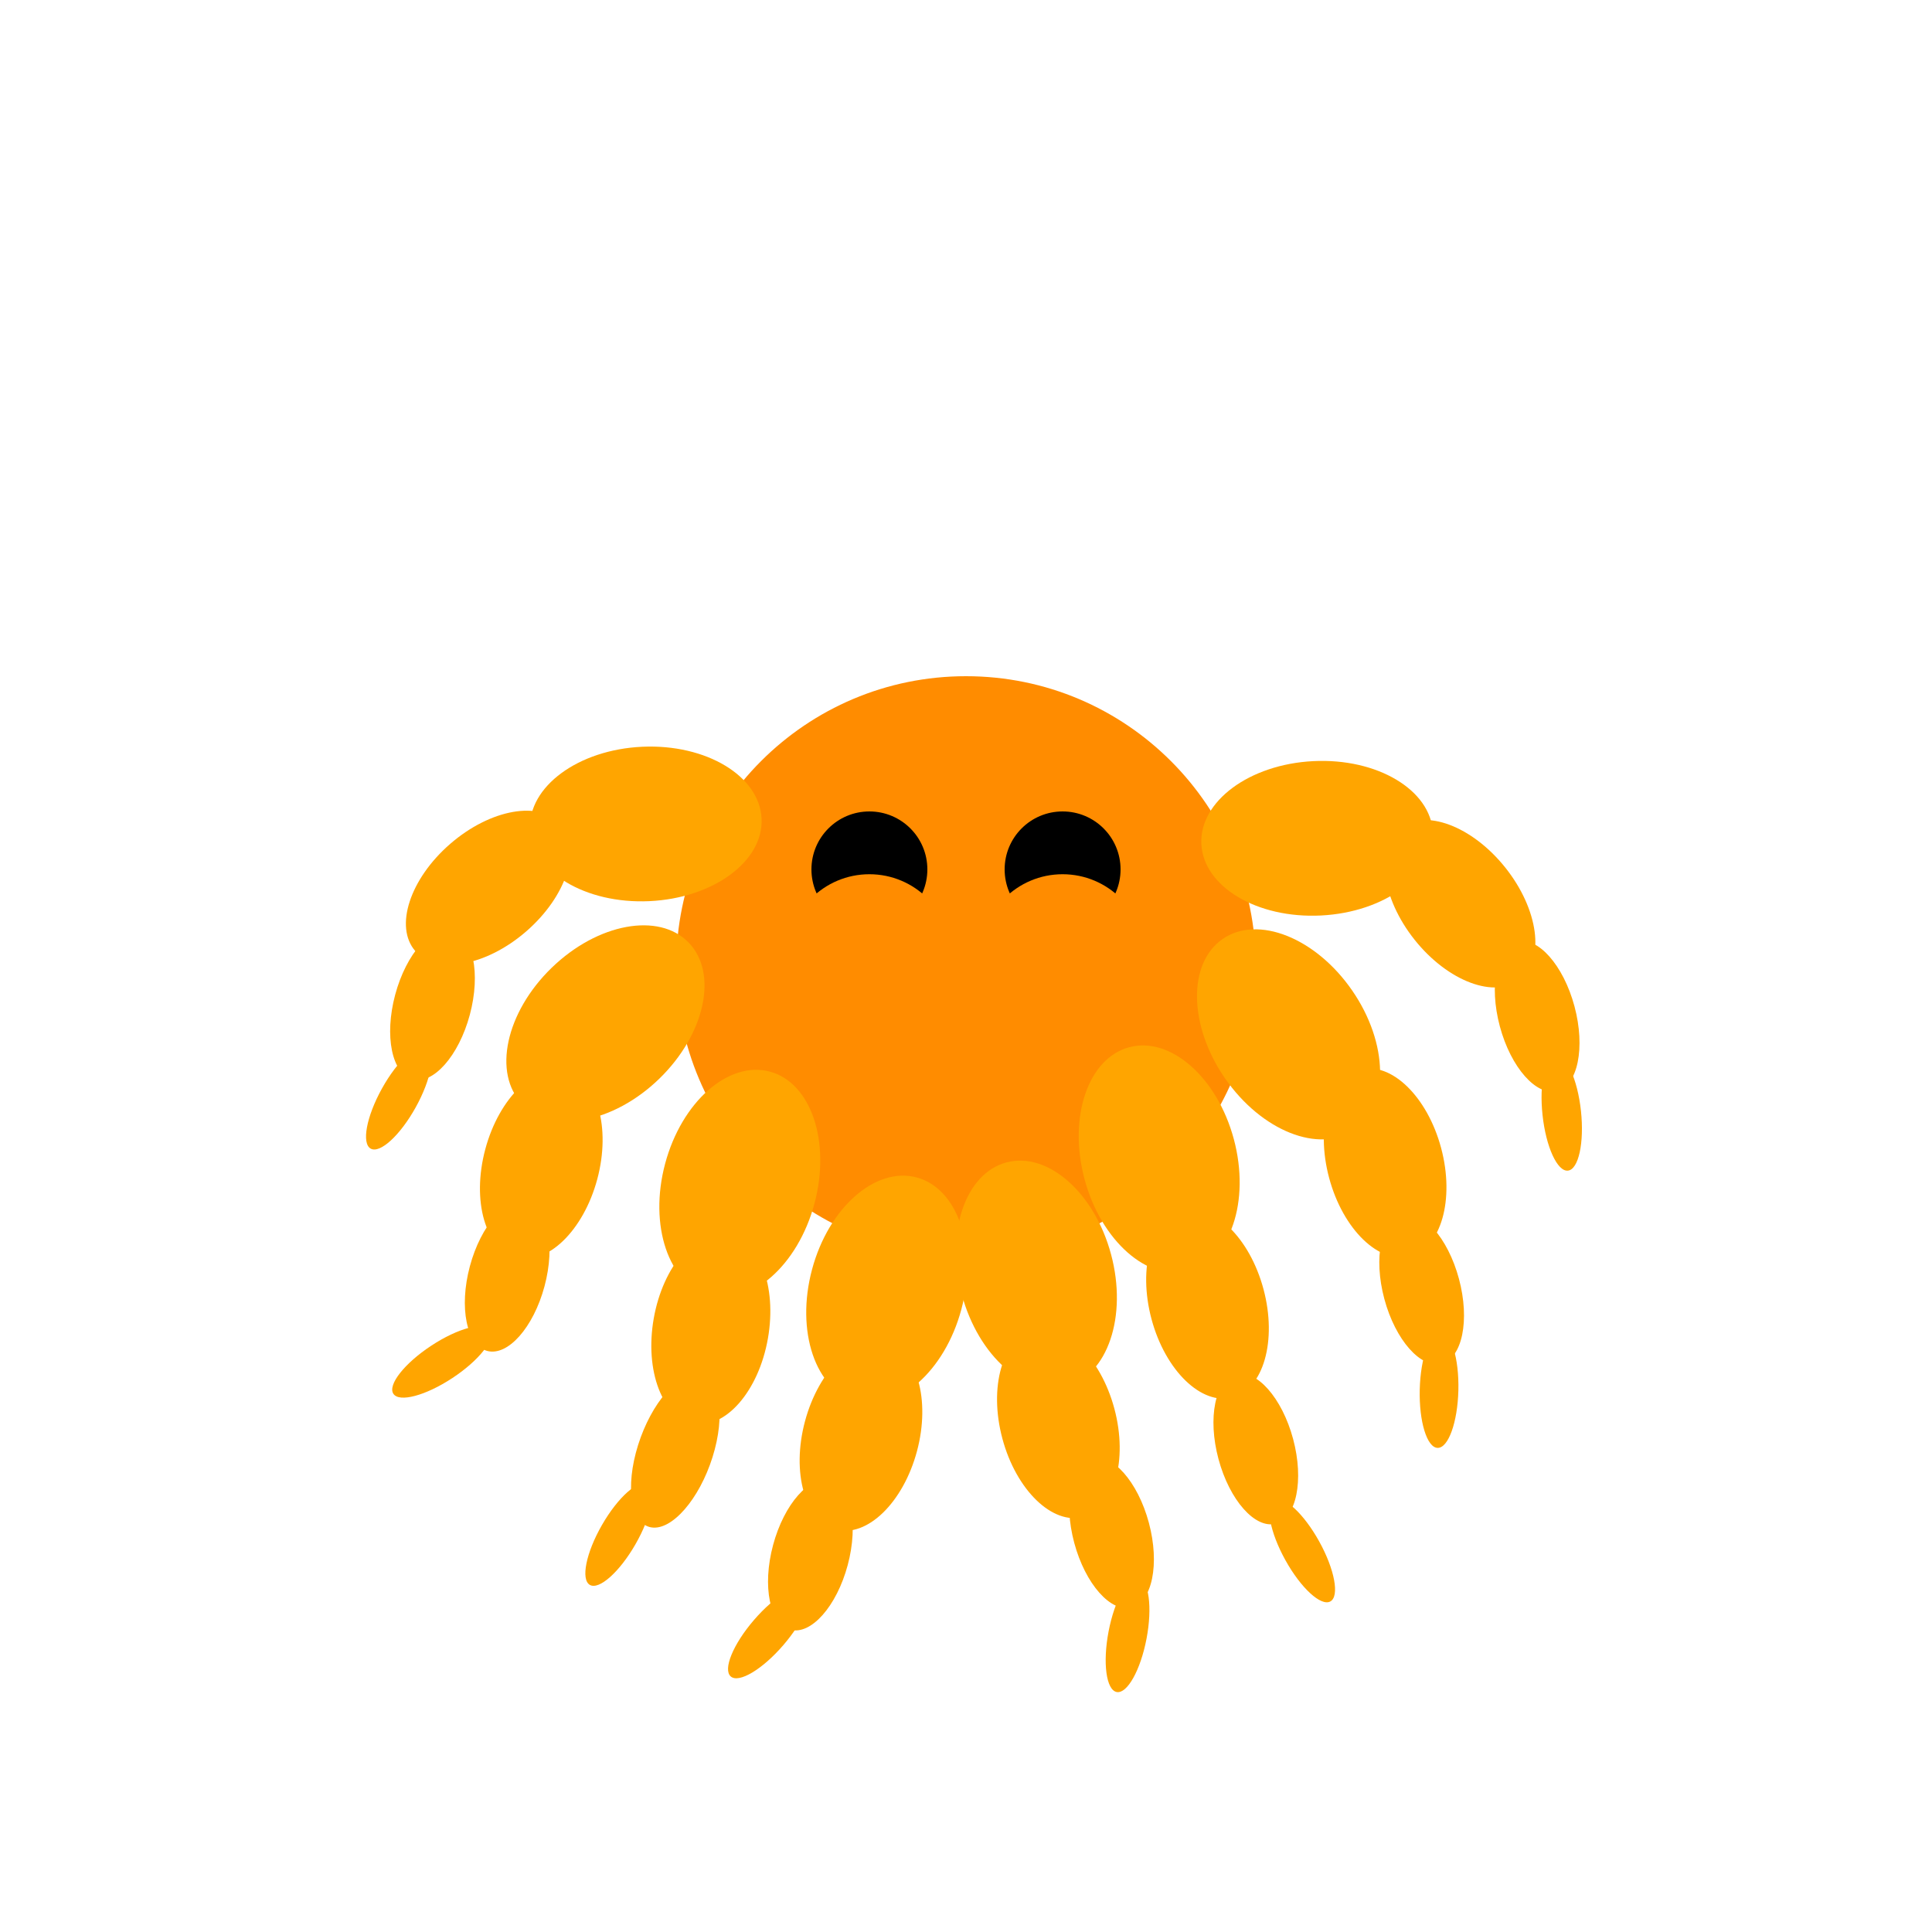
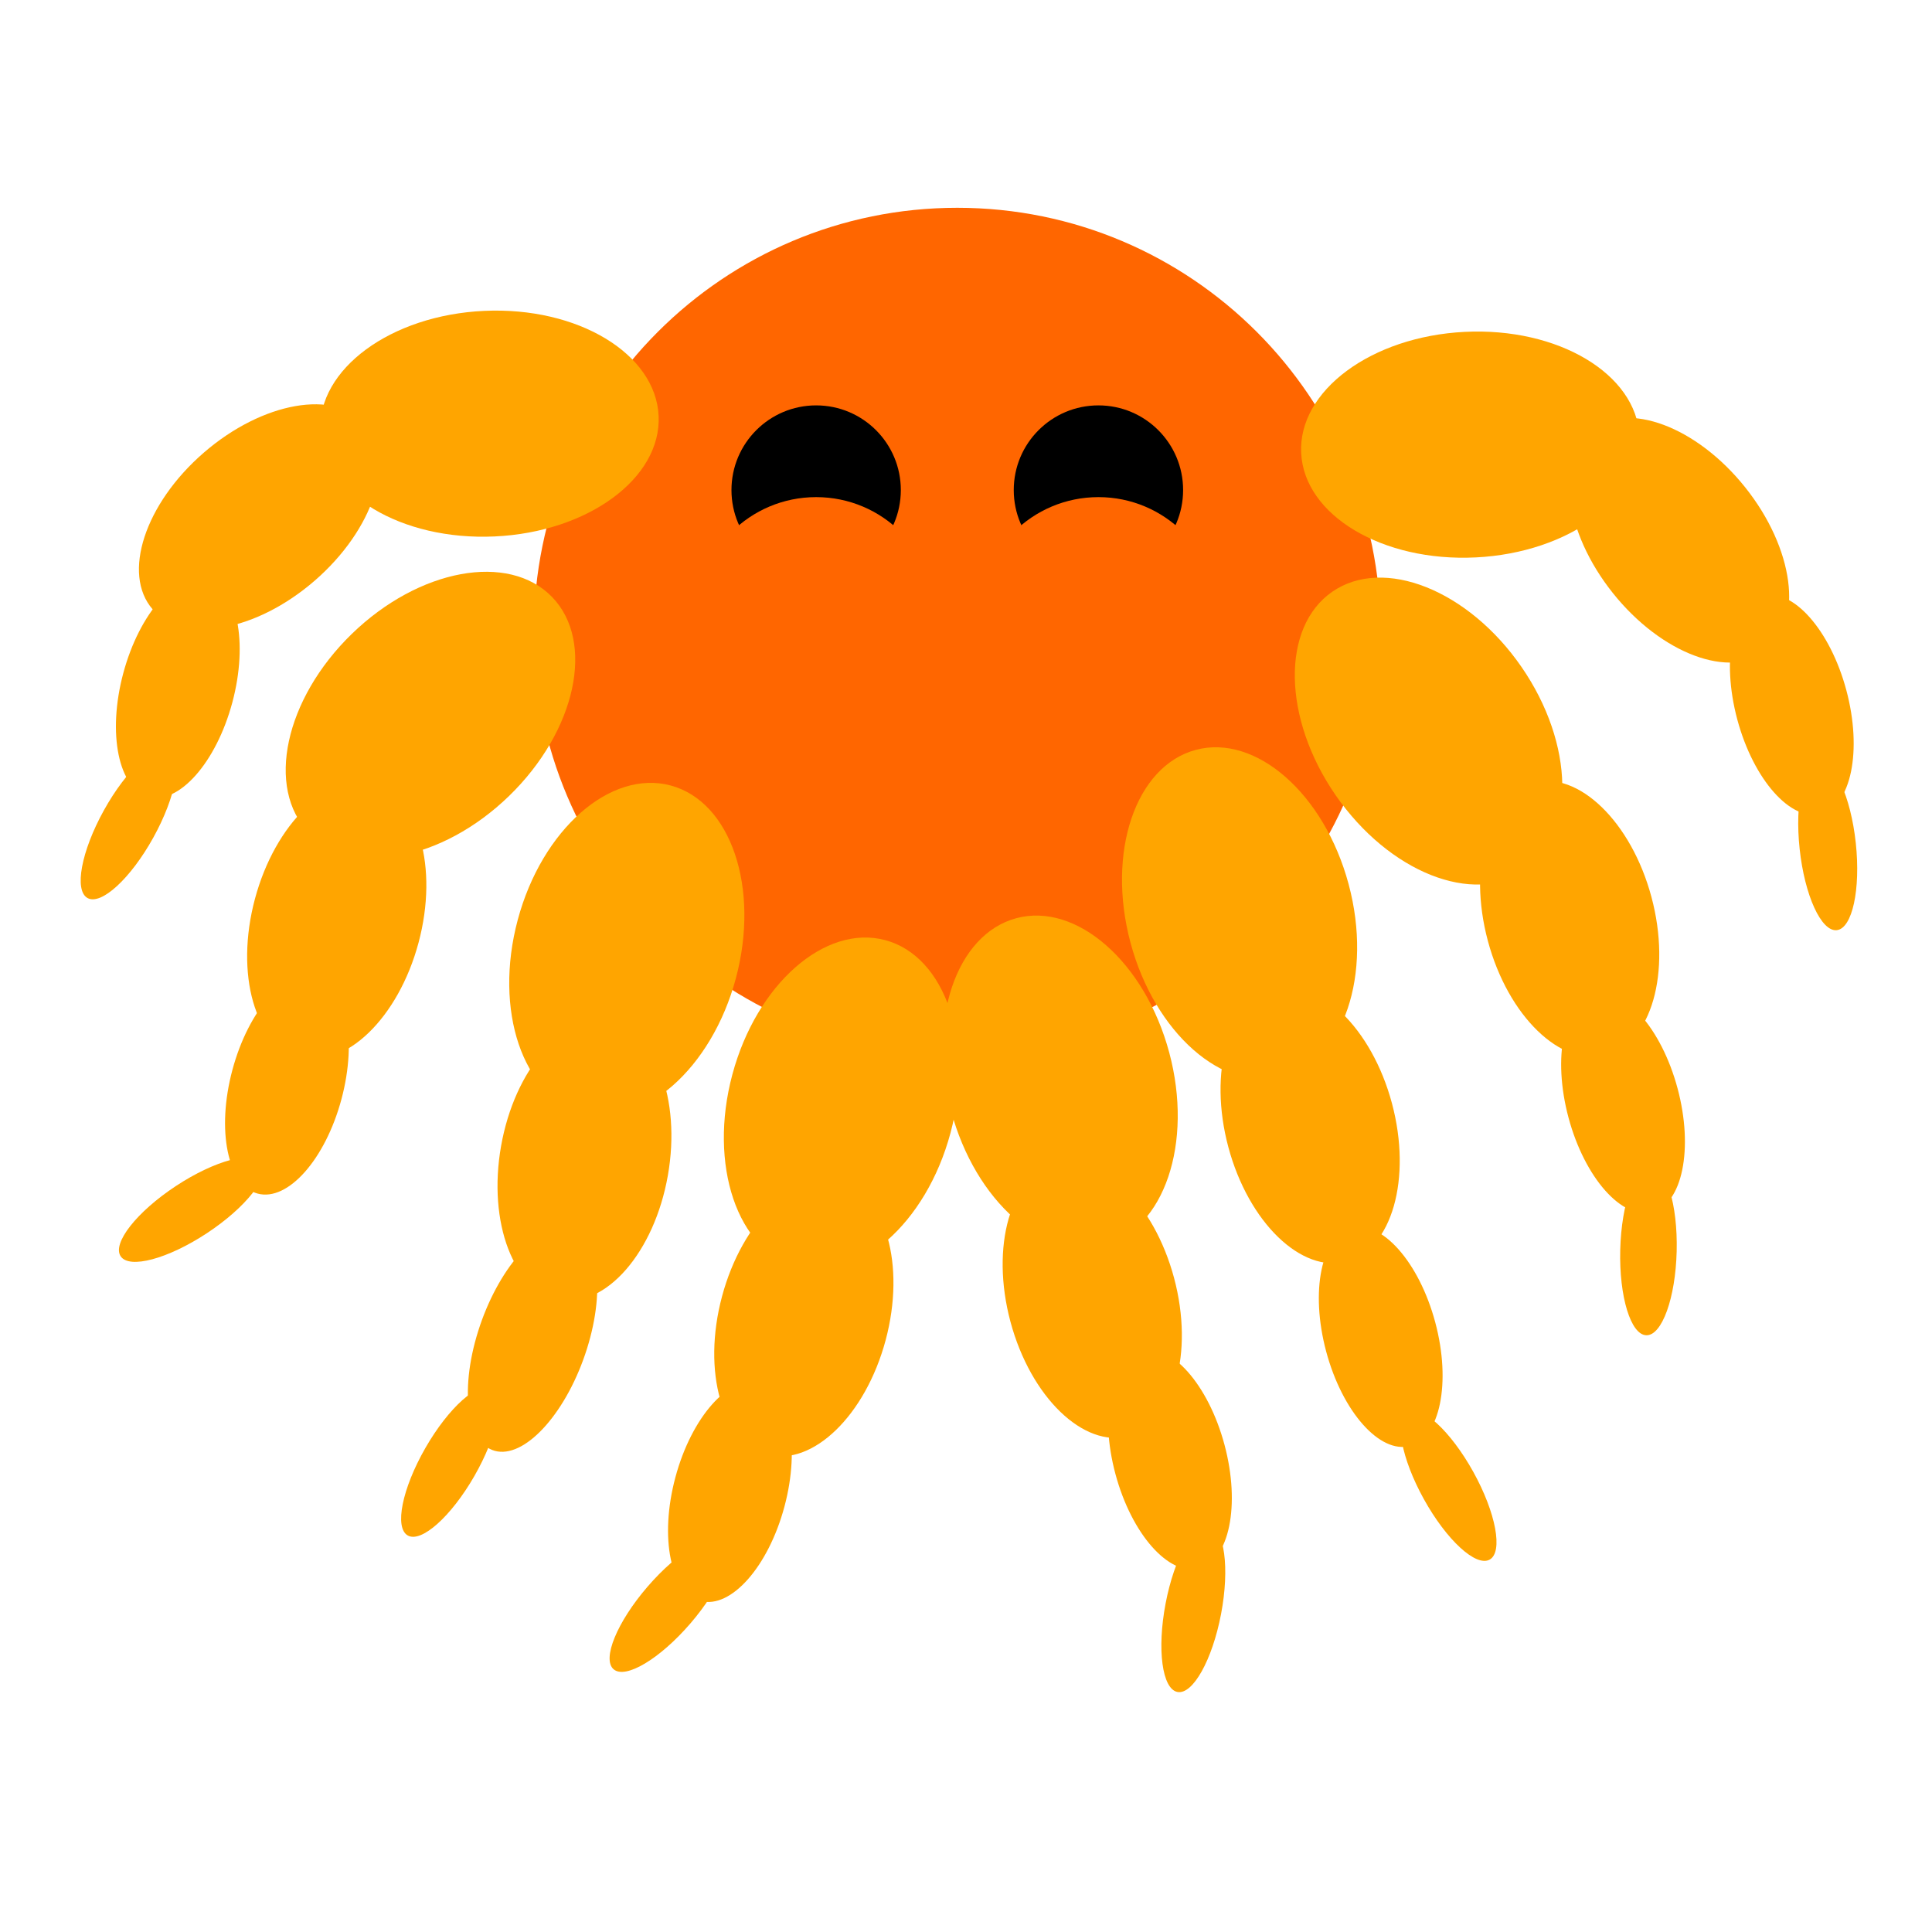
<svg xmlns="http://www.w3.org/2000/svg" width="200" height="200" version="1.1" id="svg58">
  <defs id="defs62" />
-   <circle cx="100" cy="100" r="30" fill="darkorange" id="circle2" />
-   <g id="g346" transform="translate(-2.774954,0.4794121)">
+   <circle cx="99.098" cy="65.342" r="43.832" fill="#ff8c00" id="g_body" style="stroke-width:1.461;fill:#ff6600" />
+   <g id="g_t4" transform="matrix(1.461072,0,0,1.461072,-51.06345,-80.06514)">
    <ellipse cx="72.294" cy="155.453" rx="8" ry="12" fill="#ffa500" transform="rotate(-15)" id="ellipse8" />
    <ellipse cx="70.491" cy="170.964" rx="6" ry="10" fill="#ffa500" transform="rotate(-15)" id="ellipse10" />
    <ellipse cx="72.883" cy="183.306" rx="4" ry="8" fill="#ffa500" transform="rotate(-15)" id="ellipse12" />
    <ellipse cx="148.994" cy="143.418" rx="2" ry="6" fill="#ffa500" transform="rotate(10.79407)" id="ellipse14" />
  </g>
-   <g id="g409">
+   <g id="g_t5" transform="matrix(1.461072,0,0,1.461072,-47.00905,-80.76559)">
    <ellipse cx="123.21" cy="105.175" rx="8" ry="12" fill="#ffa500" transform="rotate(15)" id="ellipse16" />
    <ellipse cx="124.572" cy="120.545" rx="6" ry="10" fill="#ffa500" transform="rotate(15)" id="ellipse18" />
    <ellipse cx="122.698" cy="133.787" rx="4" ry="8" fill="#ffa500" transform="rotate(15)" id="ellipse20" />
    <ellipse cx="170.621" cy="76.04" rx="2" ry="6" fill="#ffa500" transform="rotate(40.76797)" id="ellipse22" />
  </g>
-   <g id="g377">
-     <ellipse cx="120" cy="120" rx="8" ry="12" fill="orange" transform="rotate(-15, 120, 120)" id="ellipse24" />
-     <ellipse cx="125" cy="135" rx="6" ry="10" fill="orange" transform="rotate(-15, 125, 135)" id="ellipse26" />
-     <ellipse cx="130" cy="150" rx="4" ry="8" fill="orange" transform="rotate(-15, 130, 150)" id="ellipse28" />
-     <ellipse cx="137" cy="161" rx="2" ry="6" fill="orange" transform="rotate(-29, 135, 165)" id="ellipse30" />
+   <g id="g_t3">
+     <ellipse cx="99.473" cy="124.553" rx="11.689" ry="17.533" fill="#ffa500" transform="rotate(-15)" id="ellipse100" style="stroke-width:1.461" />
+     <ellipse cx="100.857" cy="147.613" rx="8.766" ry="14.611" fill="#ffa500" transform="rotate(-15)" id="ellipse26" style="stroke-width:1.461" />
+     <ellipse cx="102.241" cy="170.673" rx="5.844" ry="11.689" fill="#ffa500" transform="rotate(-15)" id="ellipse28" style="stroke-width:1.461" />
+     <ellipse cx="56.601" cy="207.203" rx="2.922" ry="8.766" fill="#ffa500" transform="rotate(-29)" id="ellipse30" style="stroke-width:1.461" />
  </g>
-   <g id="g667">
+   <g id="g_t2" transform="matrix(1.461072,0,0,1.461072,-47.00905,-80.76559)">
    <ellipse cx="48.943" cy="163.899" rx="8" ry="12" fill="#ffa500" transform="rotate(-34.61853)" id="ellipse24-6" />
    <ellipse cx="107.343" cy="153.398" rx="6" ry="10" fill="#ffa500" transform="rotate(-15)" id="ellipse26-7" />
    <ellipse cx="107.621" cy="166.972" rx="4" ry="8" fill="#ffa500" transform="rotate(-15)" id="ellipse28-5" />
    <ellipse cx="152.505" cy="140.134" rx="2" ry="6" fill="#ffa500" transform="rotate(1.425995)" id="ellipse30-3" />
  </g>
-   <g id="g415" transform="translate(-3.415275,2.521932)">
+   <g id="g_t6" transform="matrix(1.461072,0,0,1.461072,-51.99901,-77.08087)">
    <ellipse cx="80" cy="120" rx="8" ry="12" fill="#ffa500" transform="rotate(15,80,120)" id="ellipse32" />
    <ellipse cx="77" cy="135" rx="6" ry="10" fill="#ffa500" transform="rotate(10,77,135)" id="ellipse34" />
    <ellipse cx="115.406" cy="135.42" rx="3.904" ry="8.282" fill="#ffa500" transform="matrix(0.9870697,0.1602919,-0.2997378,0.9540216,0,0)" id="ellipse36" style="stroke-width:1.005" />
    <ellipse cx="136.337" cy="102.013" rx="2" ry="6" fill="#ffa500" transform="rotate(29.85366)" id="ellipse38" />
  </g>
-   <g id="g661">
+   <g id="g_t1" transform="matrix(1.461072,0,0,1.461072,-47.00905,-80.76559)">
    <ellipse cx="-93.493" cy="131.838" rx="8" ry="12" fill="#ffa500" transform="rotate(-92.867)" id="ellipse24-62" />
    <ellipse cx="59.814" cy="167.384" rx="6" ry="10" fill="#ffa500" transform="rotate(-38.57841)" id="ellipse26-9" />
    <ellipse cx="126.473" cy="142.815" rx="4" ry="8" fill="#ffa500" transform="rotate(-15)" id="ellipse28-1" />
    <ellipse cx="148.431" cy="131.836" rx="2" ry="6" fill="#ffa500" transform="rotate(-6.135502)" id="ellipse30-2" />
  </g>
-   <g id="g655">
+   <g id="g_t7" transform="matrix(1.461072,0,0,1.461072,-47.00905,-80.76559)">
    <ellipse cx="-119.664" cy="28.807" rx="8" ry="12" fill="#ffa500" transform="matrix(-0.6964934,-0.7175632,-0.7175632,0.6964934,0,0)" id="ellipse24-0" />
    <ellipse cx="-85.316" cy="101.907" rx="6" ry="10" fill="#ffa500" transform="matrix(-0.9659258,-0.258819,-0.258819,0.9659258,0,0)" id="ellipse26-93" />
    <ellipse cx="-84.91" cy="114.029" rx="4" ry="8" fill="#ffa500" transform="matrix(-0.9659258,-0.258819,-0.258819,0.9659258,0,0)" id="ellipse28-6" />
    <ellipse cx="-142.881" cy="39.405" rx="2" ry="6" fill="#ffa500" transform="matrix(-0.5503392,-0.8349412,-0.8349412,0.5503392,0,0)" id="ellipse30-0" />
  </g>
-   <g id="g927">
+   <g id="g_t8" transform="matrix(1.461072,0,0,1.461072,-47.00905,-80.76559)">
    <ellipse cx="-88.261" cy="-62.884" rx="8" ry="12" fill="#ffa500" transform="matrix(-0.04569309,-0.9989555,-0.9989555,0.04569309,0,0)" id="ellipse24-2" />
    <ellipse cx="-102.534" cy="22.012" rx="6" ry="10" fill="#ffa500" transform="matrix(-0.655079,-0.7555604,-0.7555604,0.655079,0,0)" id="ellipse26-6" />
    <ellipse cx="-70.167" cy="88.879" rx="4" ry="8" fill="#ffa500" transform="matrix(-0.9659258,-0.258819,-0.258819,0.9659258,0,0)" id="ellipse28-18" />
    <ellipse cx="-91.212" cy="79.392" rx="2" ry="6" fill="#ffa500" transform="matrix(-0.8746197,-0.4848096,-0.4848096,0.8746197,0,0)" id="ellipse30-7" />
  </g>
-   <g id="g873">
-     <circle cx="90" cy="90" r="6" fill="black" id="circle4" />
-     <circle cx="110" cy="90" r="6" fill="black" id="circle6" />
-     <circle cx="90" cy="99" fill="#ff8c00" id="circle2-9" r="8.5" style="stroke-width:0.288" />
-     <circle cx="110" cy="99" fill="#ff8c00" id="circle2-9-2" r="8.5" style="stroke-width:0.288" />
+   <g id="group_eyes">
+     <circle cx="84.487" cy="50.731" r="8.766" fill="#000000" id="circle4" style="stroke-width:1.461" />
+     <circle cx="113.709" cy="50.731" r="8.766" fill="#000000" id="circle6" style="stroke-width:1.461" />
+     <circle cx="84.487" cy="63.881" fill="#ff8c00" id="circle2-9" r="12.419" style="stroke-width:0.421;fill:#ff6600" />
+     <circle cx="113.709" cy="63.881" fill="#ff8c00" id="circle2-9-2" r="12.419" style="stroke-width:0.421;fill:#ff6600" />
  </g>
</svg>
